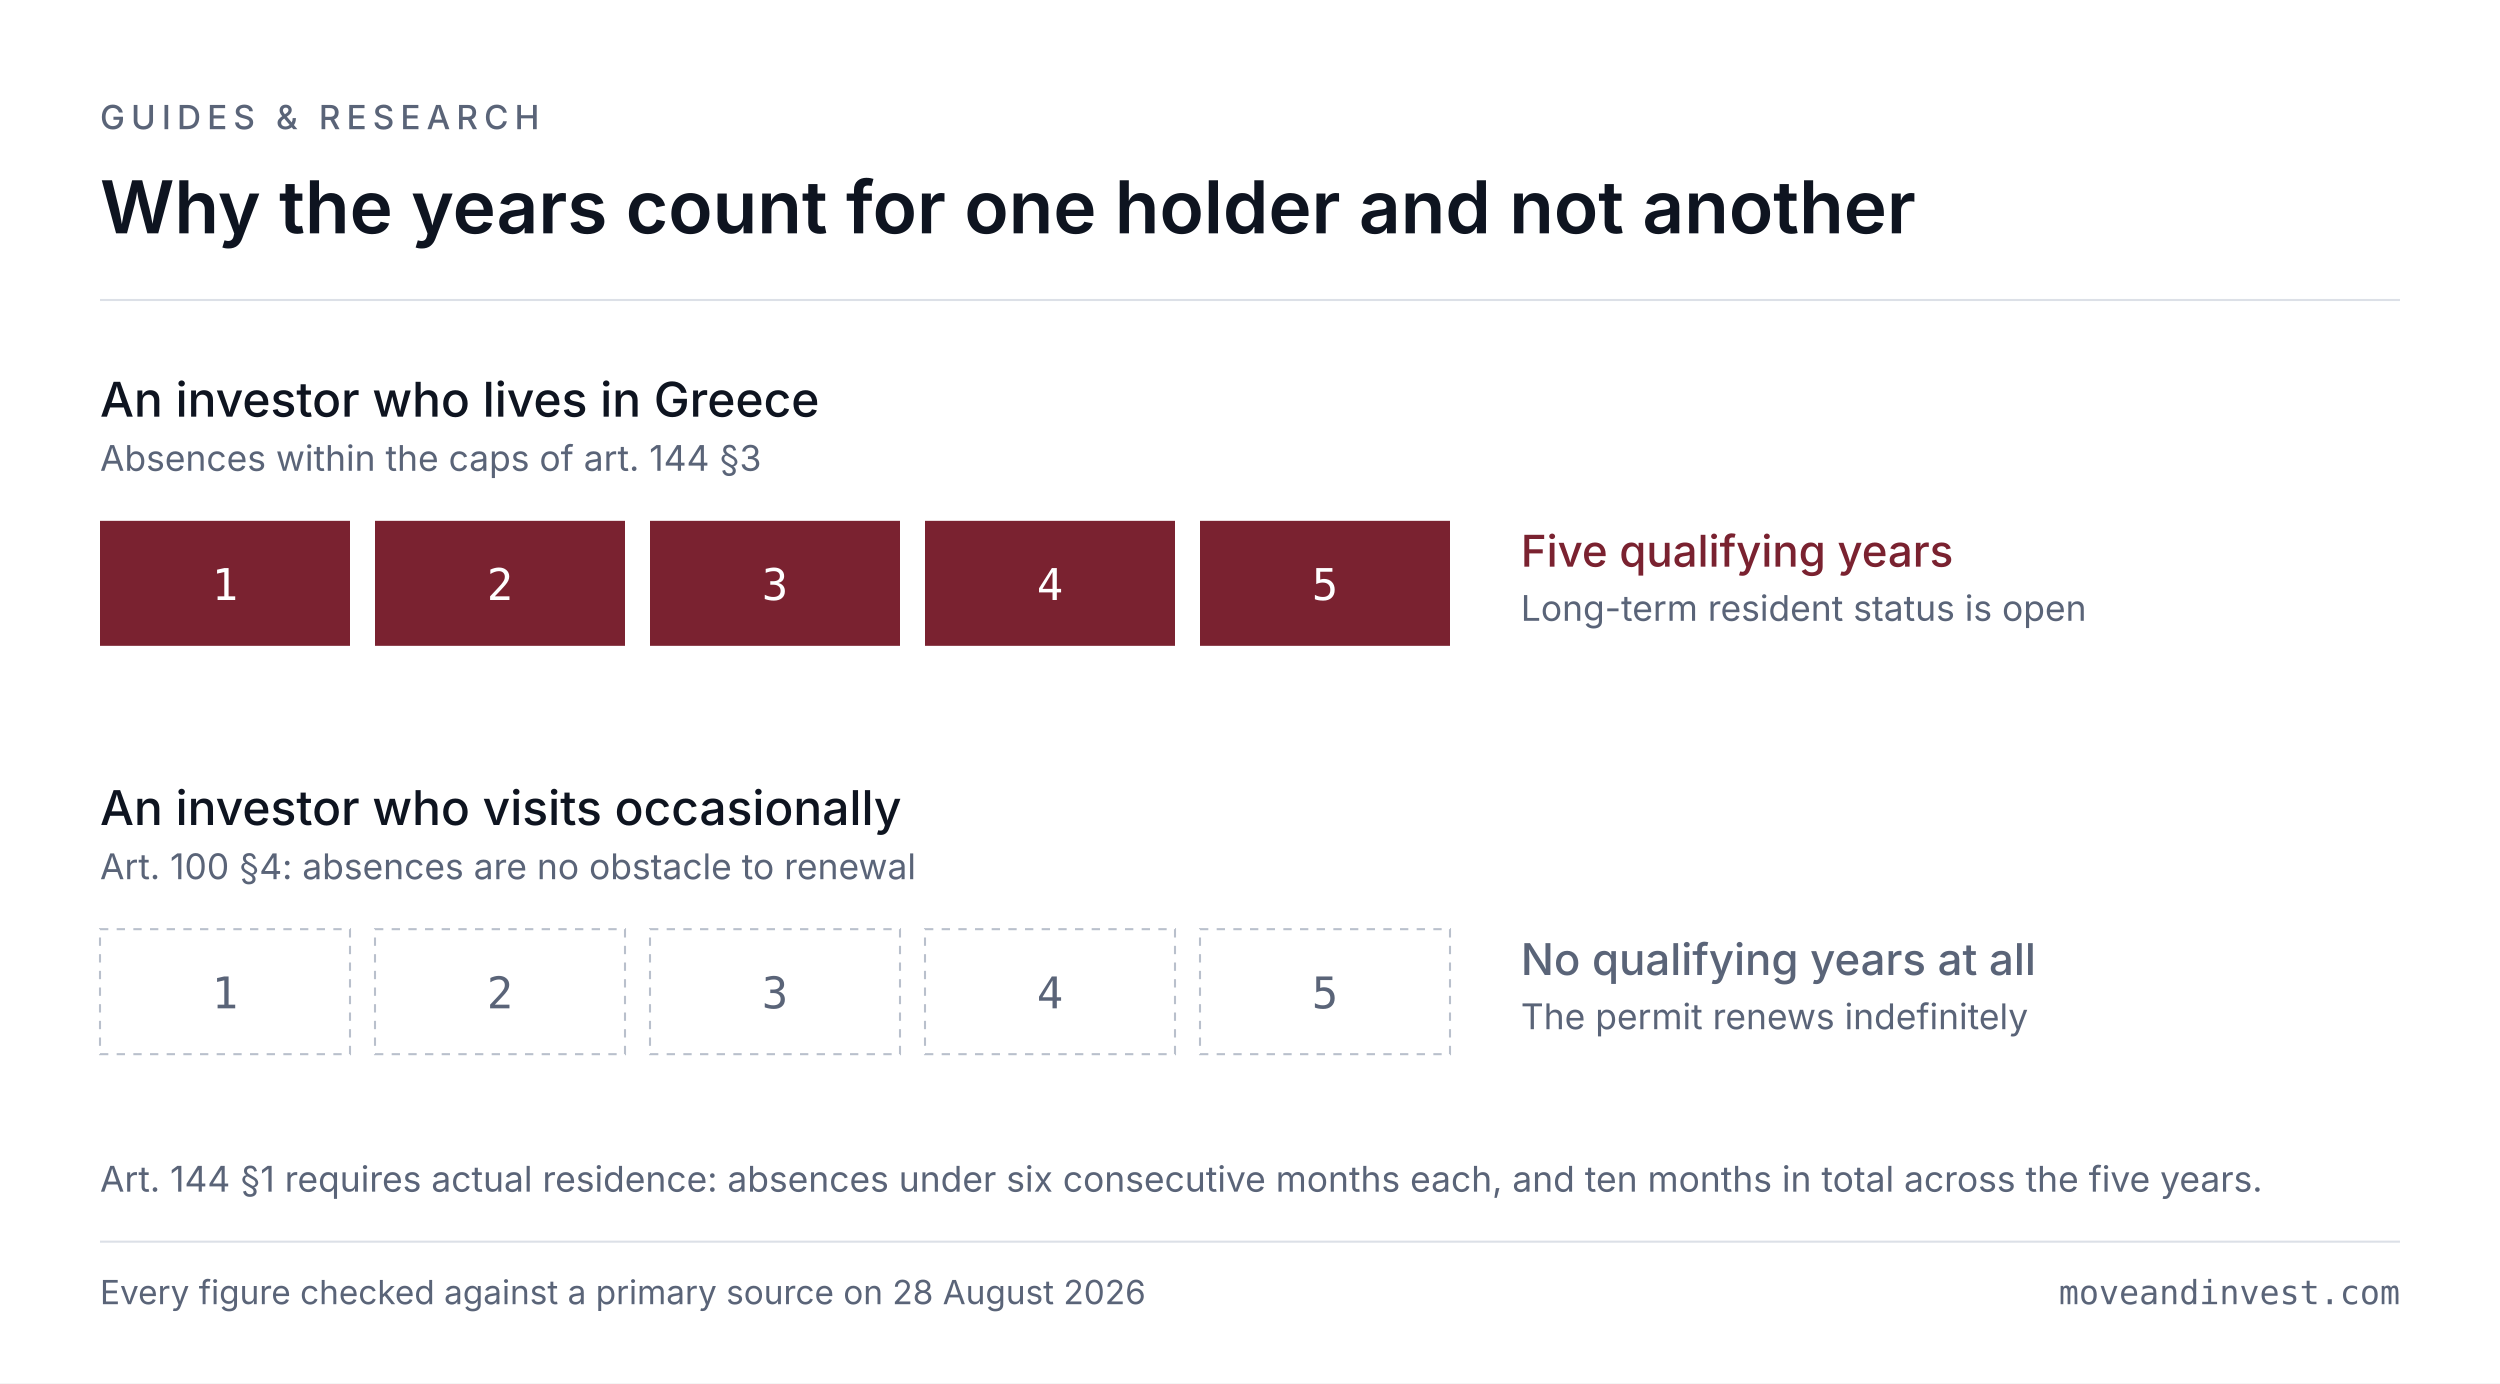
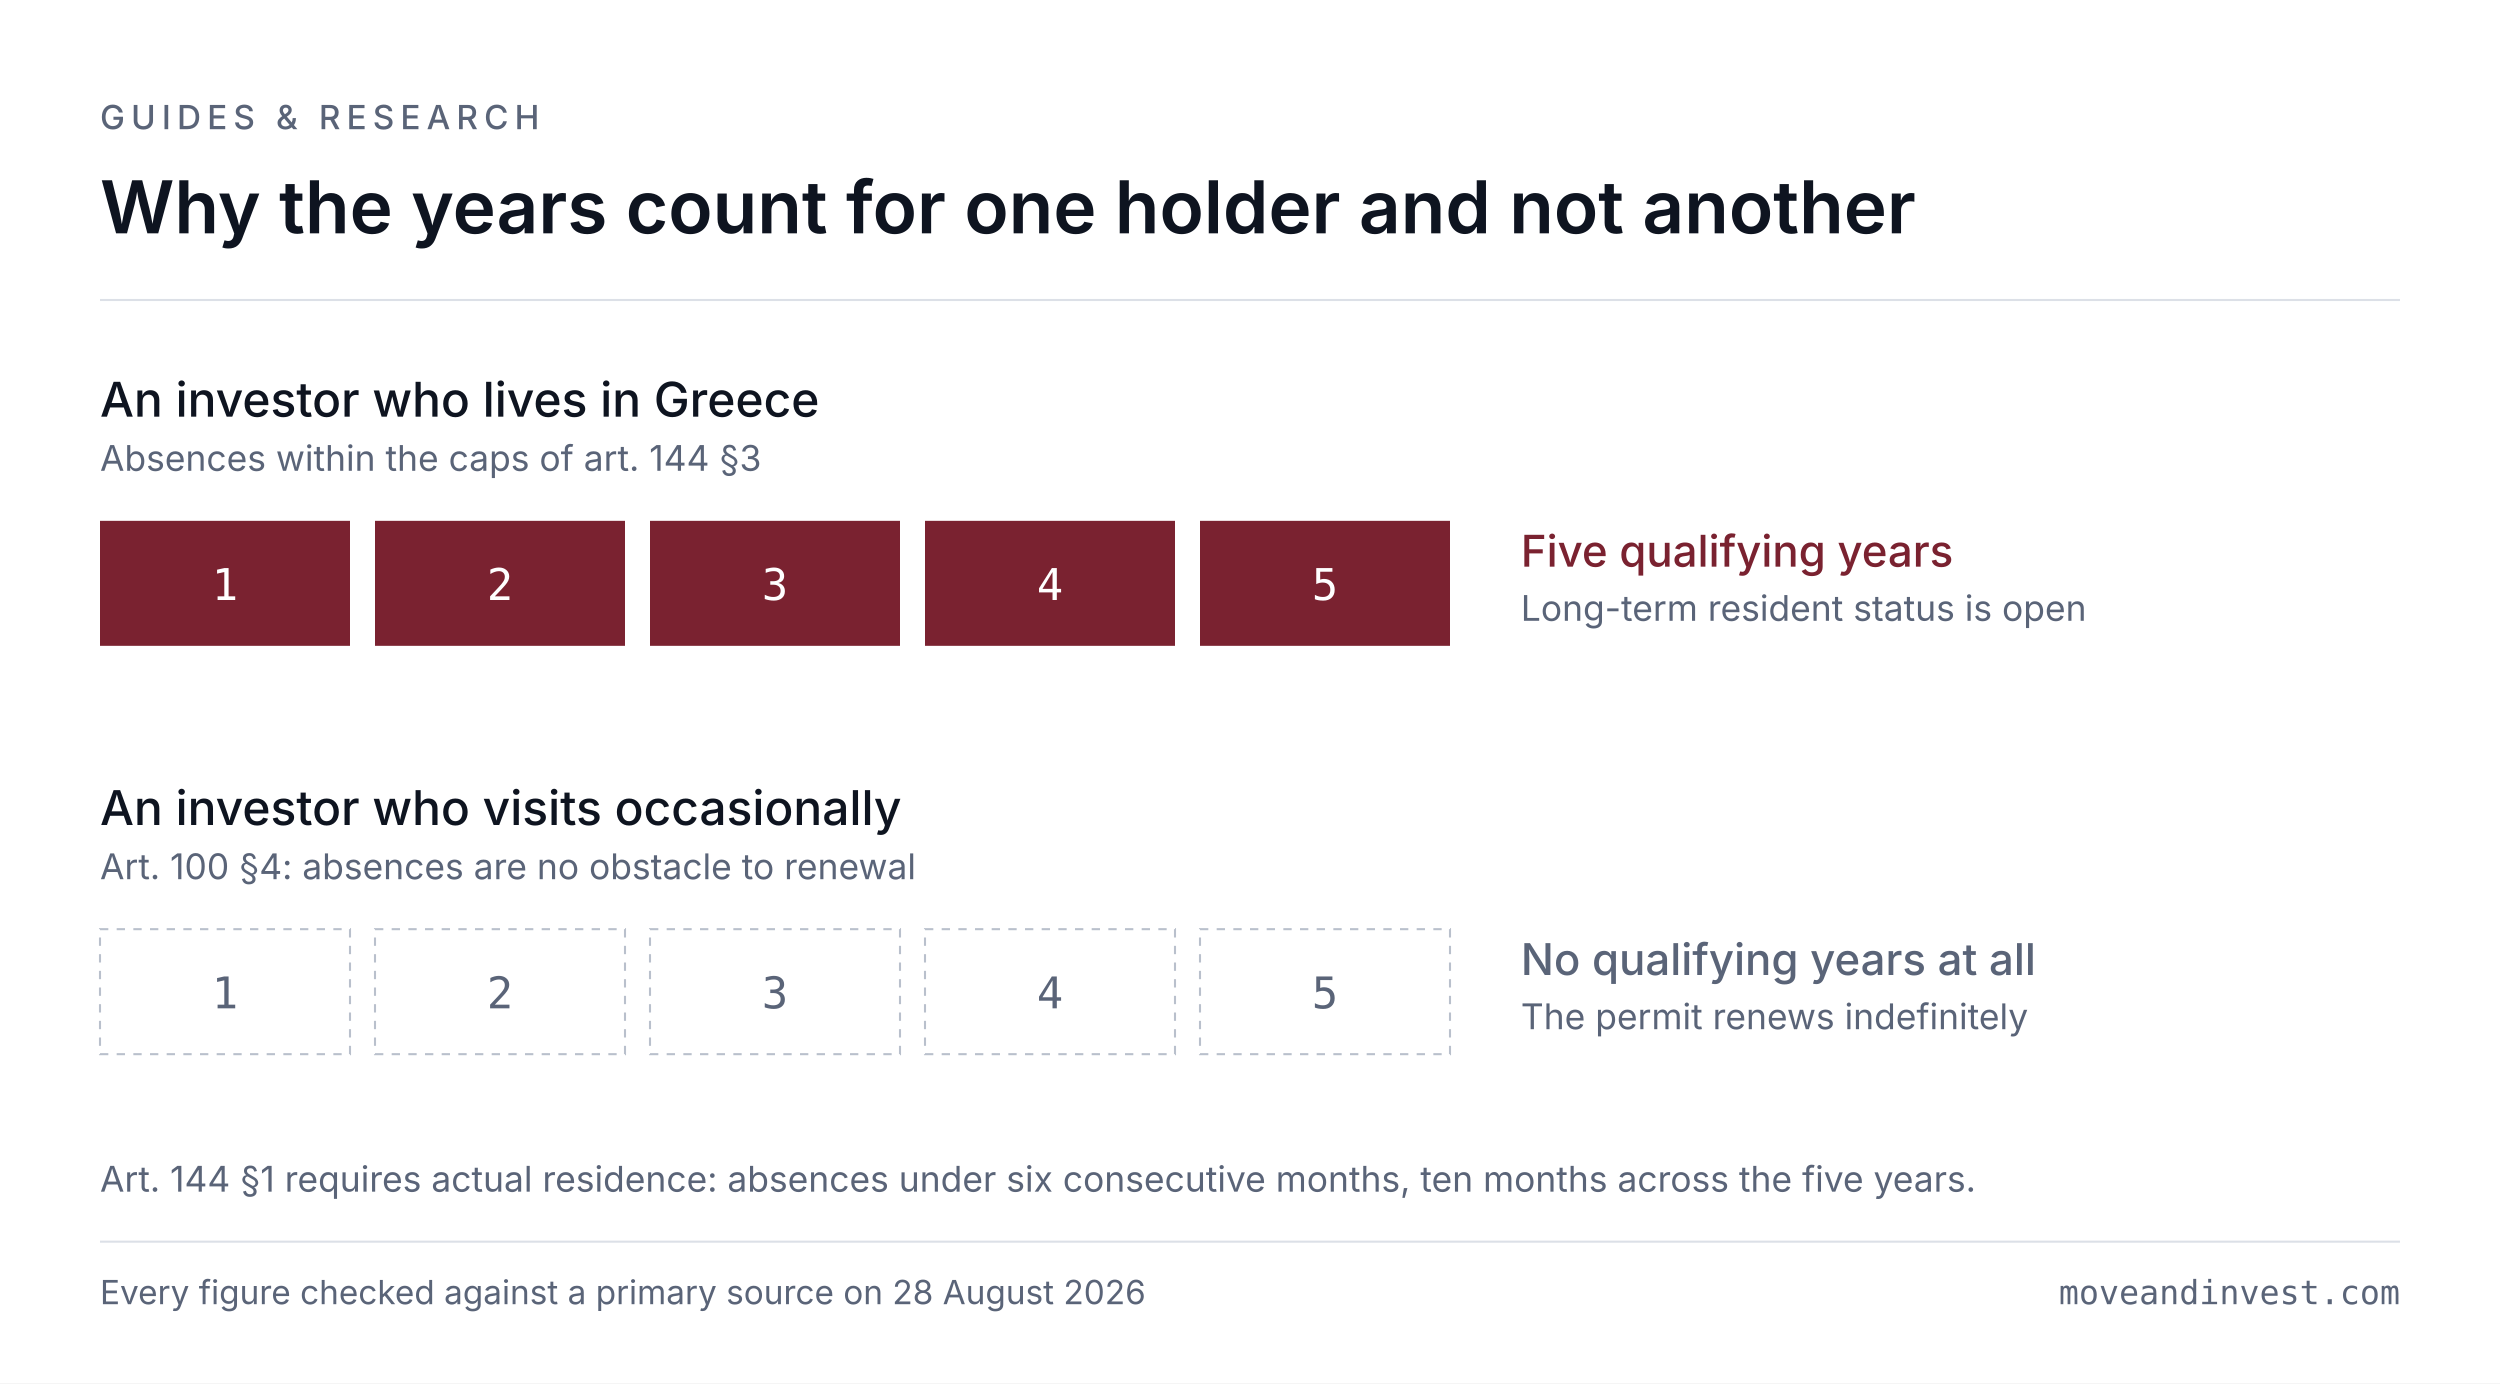
<svg xmlns="http://www.w3.org/2000/svg" viewBox="0 0 1200 664" width="1200" height="664" role="img" aria-label="Why the years count for one holder and not another">
  <rect width="1200" height="664" fill="#ffffff" />
  <text x="48" y="62" font-family="Inter, system-ui, sans-serif" font-size="16" font-weight="500" fill="#5a6478" text-anchor="start" letter-spacing="2.93">GUIDES &amp; RESEARCH</text>
  <text x="48" y="112" font-family="Inter, system-ui, sans-serif" font-size="35" font-weight="600" fill="#0e1420" text-anchor="start">Why the years count for one holder and not another</text>
  <line x1="48" y1="144" x2="1152" y2="144" stroke="#dce0e7" stroke-width="1" />
  <text x="48" y="200" font-family="Inter, system-ui, sans-serif" font-size="23" font-weight="500" fill="#0e1420" text-anchor="start">An investor who lives in Greece</text>
  <text x="48" y="226" font-family="Inter, system-ui, sans-serif" font-size="17" font-weight="400" fill="#5a6478" text-anchor="start">Absences within the caps of art. 144 §3</text>
  <rect x="48" y="250" width="120" height="60" fill="#7a2230" />
  <text x="108" y="288" font-family="'JetBrains Mono', ui-monospace, monospace" font-size="21" font-weight="400" fill="#ffffff" text-anchor="middle">1</text>
  <rect x="180" y="250" width="120" height="60" fill="#7a2230" />
  <text x="240" y="288" font-family="'JetBrains Mono', ui-monospace, monospace" font-size="21" font-weight="400" fill="#ffffff" text-anchor="middle">2</text>
  <rect x="312" y="250" width="120" height="60" fill="#7a2230" />
  <text x="372" y="288" font-family="'JetBrains Mono', ui-monospace, monospace" font-size="21" font-weight="400" fill="#ffffff" text-anchor="middle">3</text>
  <rect x="444" y="250" width="120" height="60" fill="#7a2230" />
  <text x="504" y="288" font-family="'JetBrains Mono', ui-monospace, monospace" font-size="21" font-weight="400" fill="#ffffff" text-anchor="middle">4</text>
  <rect x="576" y="250" width="120" height="60" fill="#7a2230" />
  <text x="636" y="288" font-family="'JetBrains Mono', ui-monospace, monospace" font-size="21" font-weight="400" fill="#ffffff" text-anchor="middle">5</text>
  <text x="730" y="272" font-family="Inter, system-ui, sans-serif" font-size="21" font-weight="500" fill="#7a2230" text-anchor="start">Five qualifying years</text>
  <text x="730" y="298" font-family="Inter, system-ui, sans-serif" font-size="17" font-weight="400" fill="#5a6478" text-anchor="start">Long-term resident status is open</text>
  <text x="48" y="396" font-family="Inter, system-ui, sans-serif" font-size="23" font-weight="500" fill="#0e1420" text-anchor="start">An investor who visits occasionally</text>
  <text x="48" y="422" font-family="Inter, system-ui, sans-serif" font-size="17" font-weight="400" fill="#5a6478" text-anchor="start">Art. 100 §4: absences are no obstacle to renewal</text>
  <rect x="48" y="446" width="120" height="60" fill="#ffffff" stroke="#b9c0cc" stroke-width="1" stroke-dasharray="4 4" />
  <text x="108" y="484" font-family="'JetBrains Mono', ui-monospace, monospace" font-size="21" font-weight="400" fill="#5a6478" text-anchor="middle">1</text>
  <rect x="180" y="446" width="120" height="60" fill="#ffffff" stroke="#b9c0cc" stroke-width="1" stroke-dasharray="4 4" />
  <text x="240" y="484" font-family="'JetBrains Mono', ui-monospace, monospace" font-size="21" font-weight="400" fill="#5a6478" text-anchor="middle">2</text>
  <rect x="312" y="446" width="120" height="60" fill="#ffffff" stroke="#b9c0cc" stroke-width="1" stroke-dasharray="4 4" />
  <text x="372" y="484" font-family="'JetBrains Mono', ui-monospace, monospace" font-size="21" font-weight="400" fill="#5a6478" text-anchor="middle">3</text>
  <rect x="444" y="446" width="120" height="60" fill="#ffffff" stroke="#b9c0cc" stroke-width="1" stroke-dasharray="4 4" />
  <text x="504" y="484" font-family="'JetBrains Mono', ui-monospace, monospace" font-size="21" font-weight="400" fill="#5a6478" text-anchor="middle">4</text>
  <rect x="576" y="446" width="120" height="60" fill="#ffffff" stroke="#b9c0cc" stroke-width="1" stroke-dasharray="4 4" />
  <text x="636" y="484" font-family="'JetBrains Mono', ui-monospace, monospace" font-size="21" font-weight="400" fill="#5a6478" text-anchor="middle">5</text>
  <text x="730" y="468" font-family="Inter, system-ui, sans-serif" font-size="21" font-weight="500" fill="#5a6478" text-anchor="start">No qualifying years at all</text>
  <text x="730" y="494" font-family="Inter, system-ui, sans-serif" font-size="17" font-weight="400" fill="#5a6478" text-anchor="start">The permit renews indefinitely</text>
-   <text x="48" y="572" font-family="Inter, system-ui, sans-serif" font-size="17" font-weight="400" fill="#5a6478" text-anchor="start">Art. 144 §1 requires actual residence: absences under six consecutive months each, and ten months in total across the five years.</text>
+   <text x="48" y="572" font-family="Inter, system-ui, sans-serif" font-size="17" font-weight="400" fill="#5a6478" text-anchor="start">Art. 144 §1 requires actual residence: absences under six consecutive months, ten months across the five years.</text>
  <line x1="48" y1="596" x2="1152" y2="596" stroke="#dce0e7" stroke-width="1" />
  <text x="48" y="626" font-family="Inter, system-ui, sans-serif" font-size="16" font-weight="400" fill="#5a6478" text-anchor="start">Every figure checked against a primary source on 28 August 2026</text>
  <text x="1152" y="626" font-family="'JetBrains Mono', ui-monospace, monospace" font-size="16" font-weight="400" fill="#5a6478" text-anchor="end">moveandinvest.com</text>
</svg>
